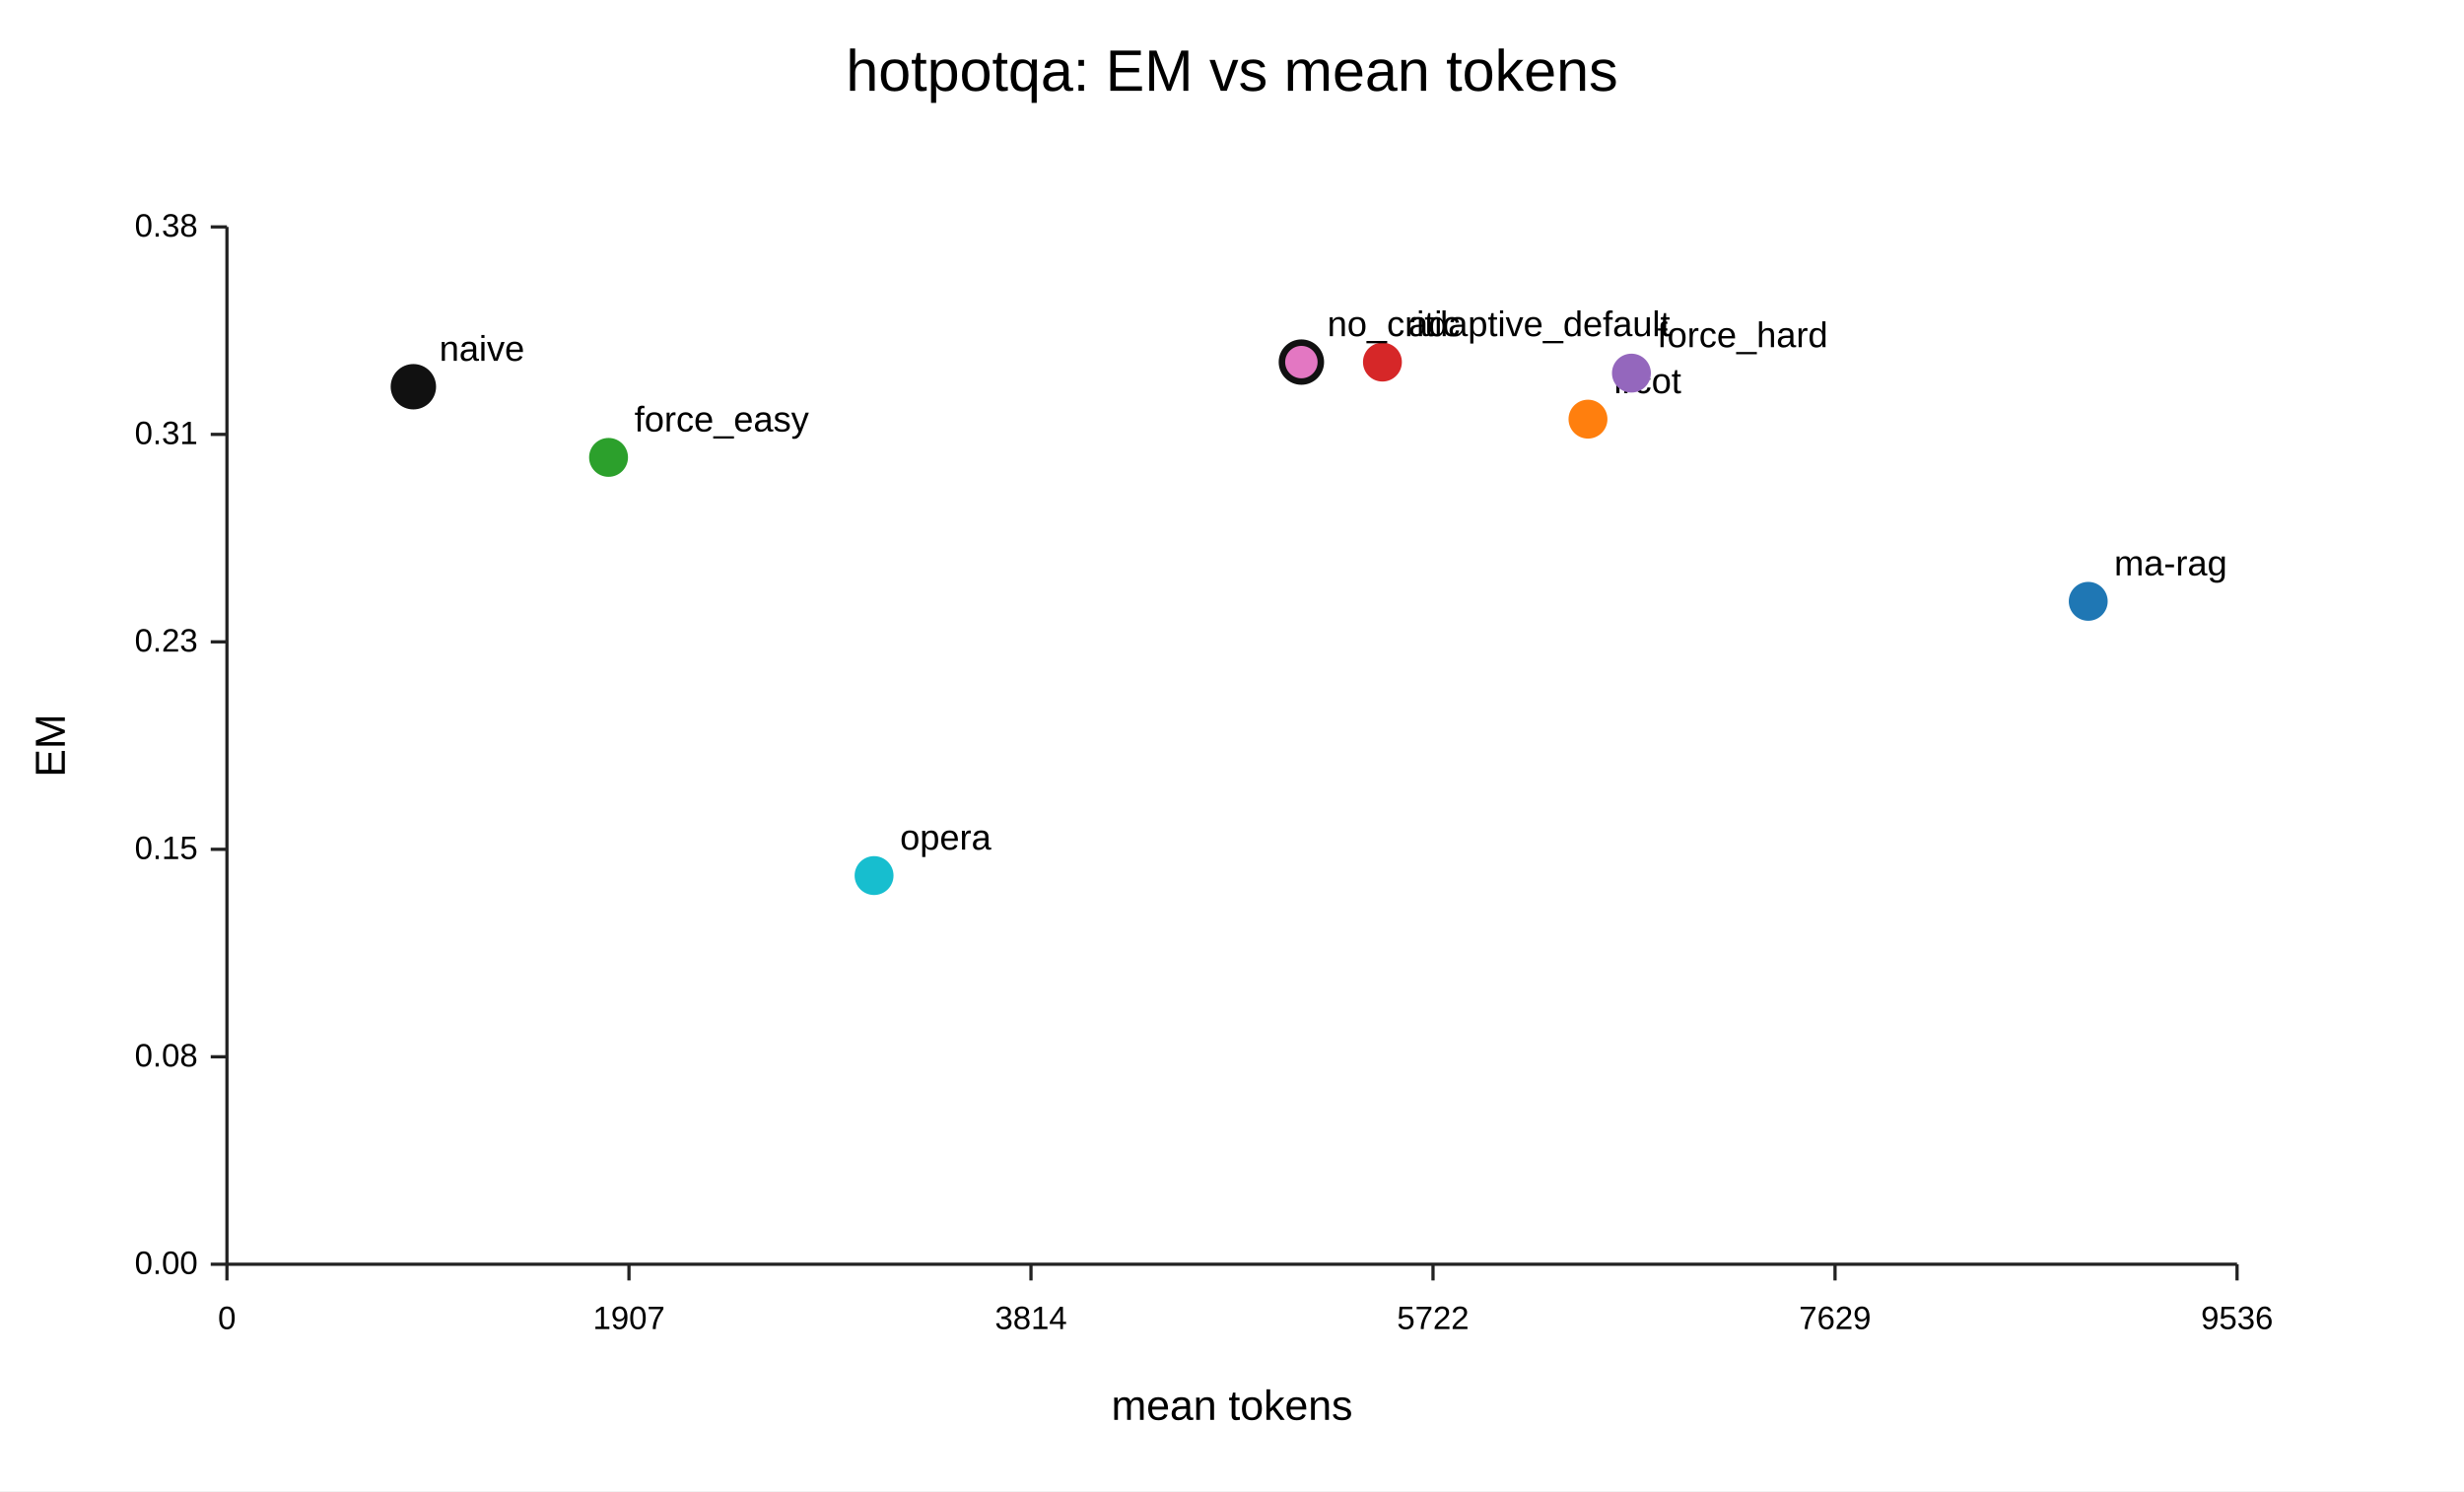
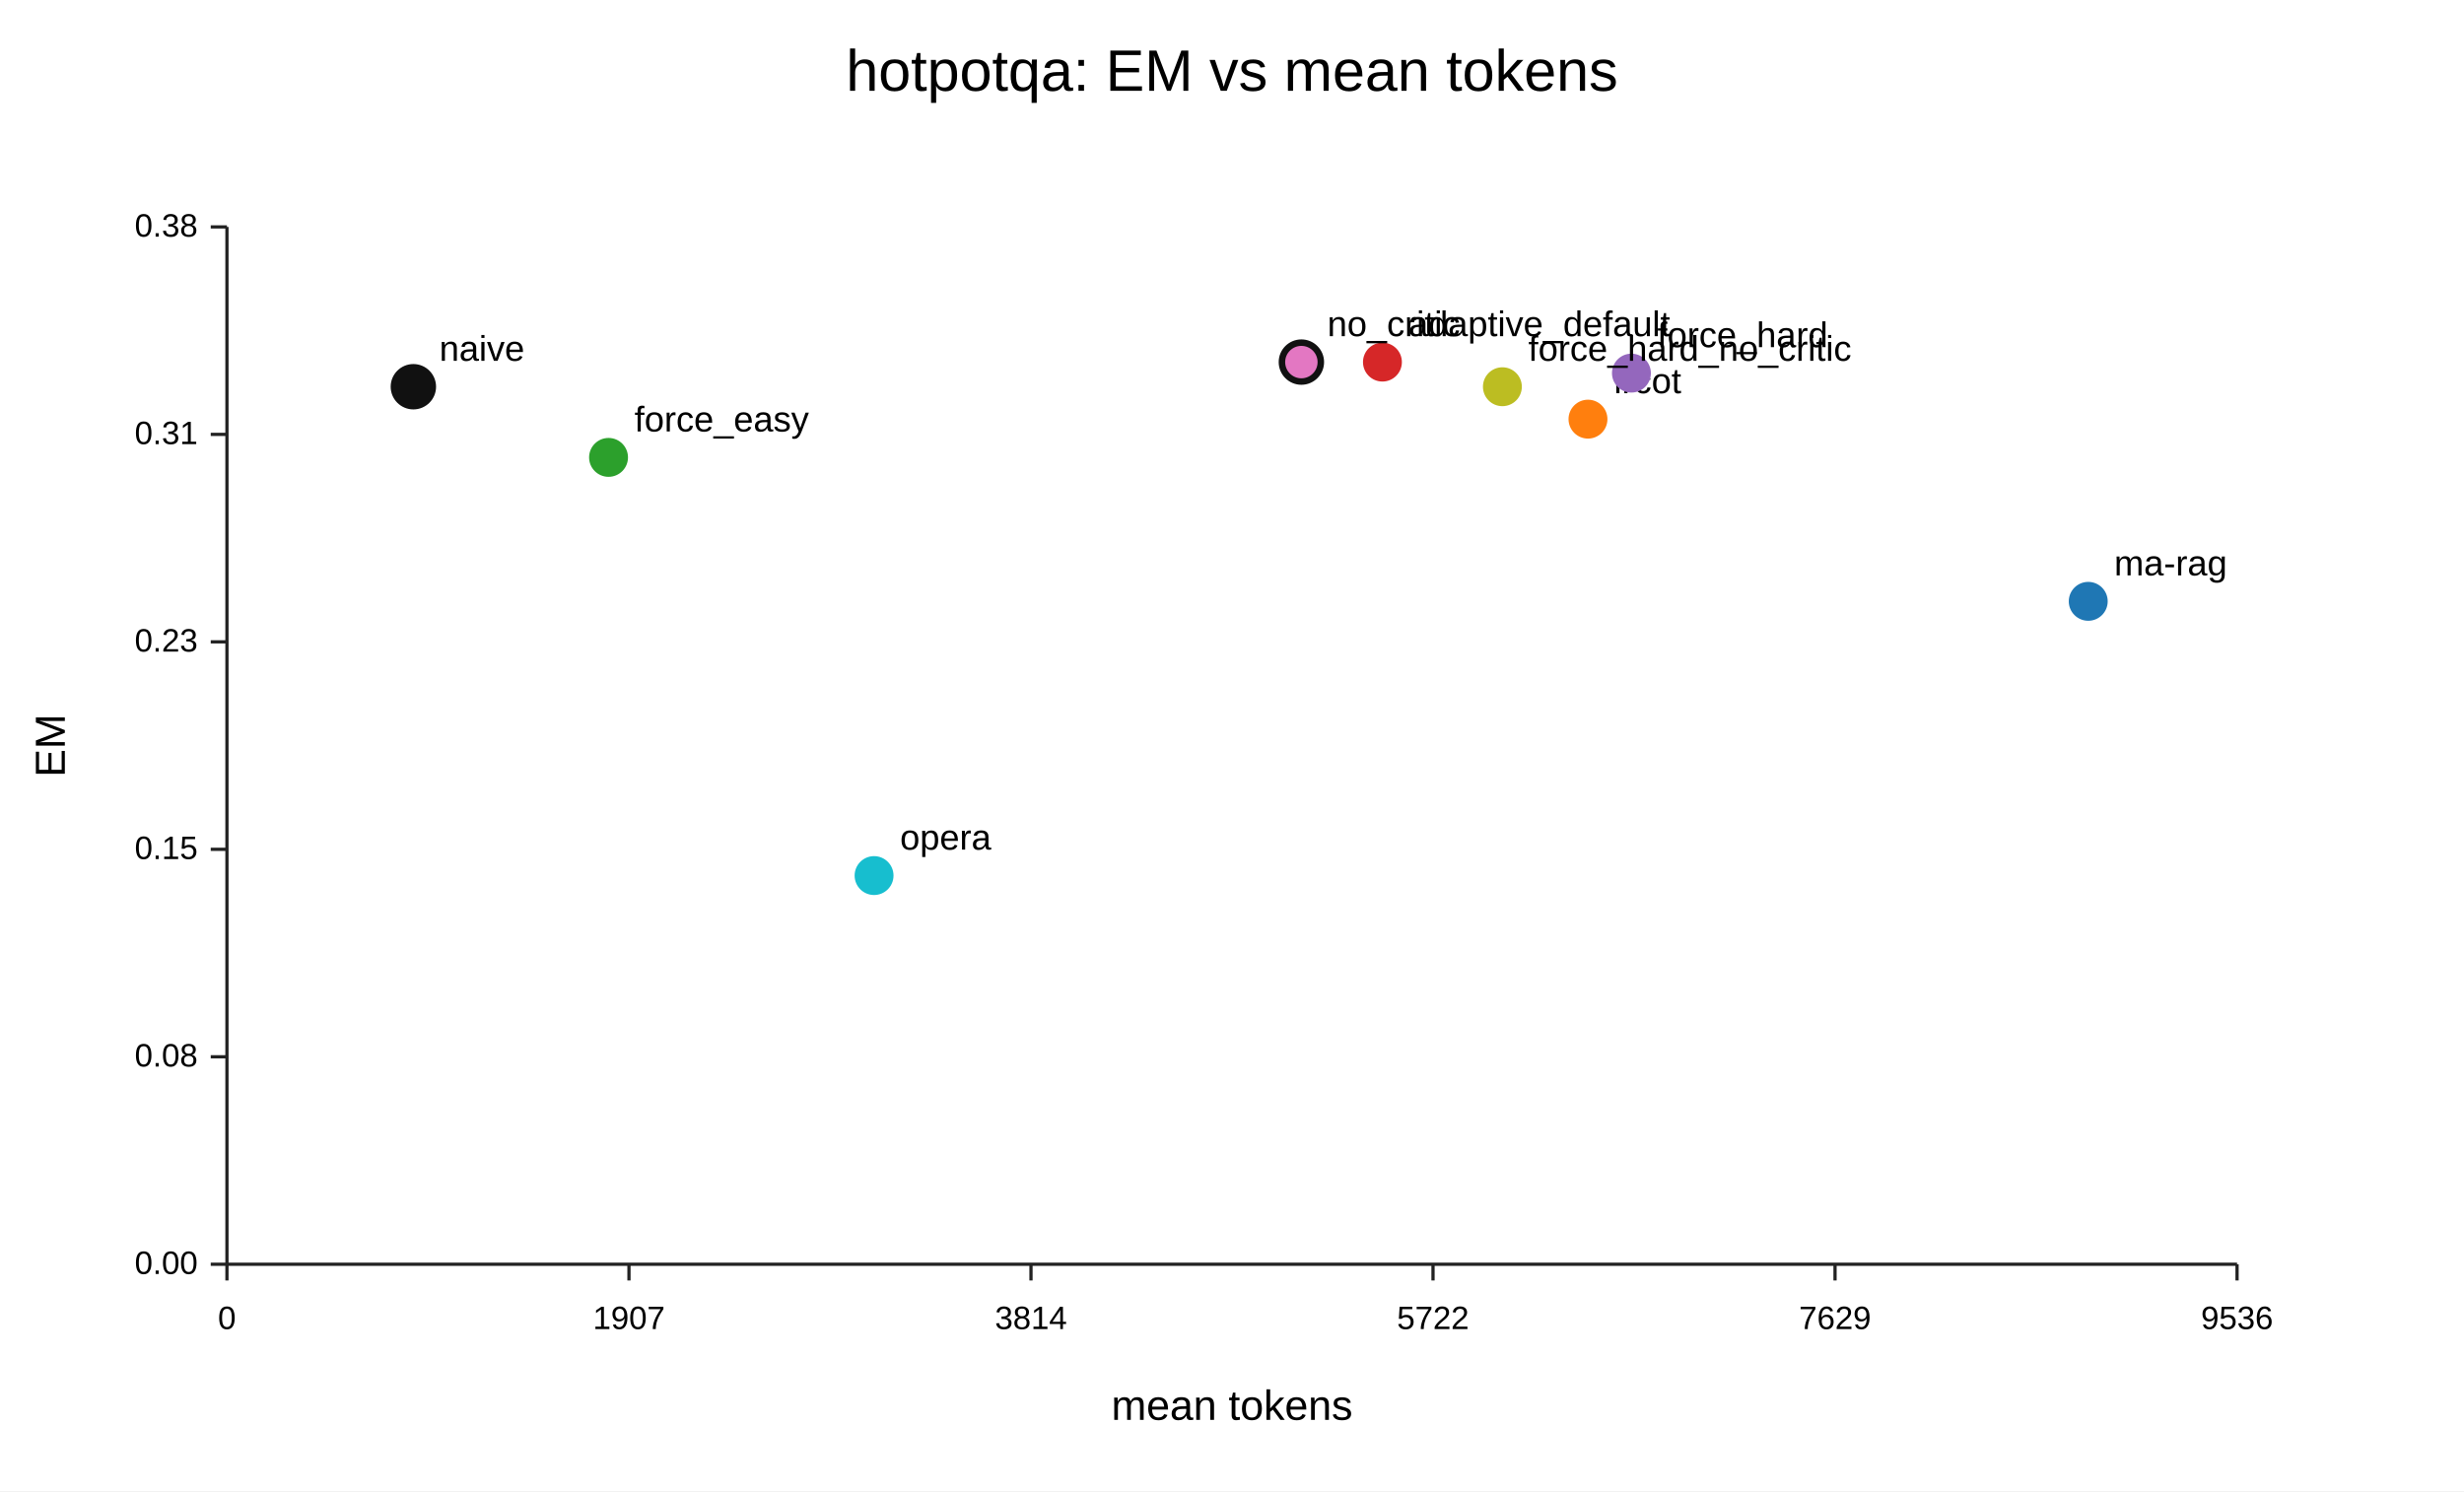
<svg xmlns="http://www.w3.org/2000/svg" width="760" height="460" viewBox="0 0 760 460">
  <rect width="100%" height="100%" fill="white" />
  <text x="380.0" y="28" text-anchor="middle" font-family="Arial" font-size="18">hotpotqa: EM vs mean tokens</text>
  <line x1="70" y1="390" x2="690" y2="390" stroke="#222" />
  <line x1="70" y1="390" x2="70" y2="70" stroke="#222" />
  <text x="380.0" y="438" text-anchor="middle" font-family="Arial" font-size="13">mean tokens</text>
  <text transform="translate(20 230.0) rotate(-90)" text-anchor="middle" font-family="Arial" font-size="13">EM</text>
  <line x1="70.0" y1="390" x2="70.0" y2="395" stroke="#222" />
  <text x="70.0" y="410" text-anchor="middle" font-family="Arial" font-size="10">0</text>
  <line x1="65" y1="390.0" x2="70" y2="390.0" stroke="#222" />
  <text x="61" y="393.0" text-anchor="end" font-family="Arial" font-size="10">0.00</text>
  <line x1="194.0" y1="390" x2="194.0" y2="395" stroke="#222" />
  <text x="194.0" y="410" text-anchor="middle" font-family="Arial" font-size="10">1907</text>
  <line x1="65" y1="326.0" x2="70" y2="326.0" stroke="#222" />
  <text x="61" y="329.0" text-anchor="end" font-family="Arial" font-size="10">0.08</text>
  <line x1="318.0" y1="390" x2="318.0" y2="395" stroke="#222" />
  <text x="318.0" y="410" text-anchor="middle" font-family="Arial" font-size="10">3814</text>
  <line x1="65" y1="262.0" x2="70" y2="262.0" stroke="#222" />
  <text x="61" y="265.0" text-anchor="end" font-family="Arial" font-size="10">0.15</text>
  <line x1="442.0" y1="390" x2="442.0" y2="395" stroke="#222" />
  <text x="442.0" y="410" text-anchor="middle" font-family="Arial" font-size="10">5722</text>
  <line x1="65" y1="198.0" x2="70" y2="198.0" stroke="#222" />
  <text x="61" y="201.0" text-anchor="end" font-family="Arial" font-size="10">0.23</text>
  <line x1="566.0" y1="390" x2="566.0" y2="395" stroke="#222" />
  <text x="566.0" y="410" text-anchor="middle" font-family="Arial" font-size="10">7629</text>
  <line x1="65" y1="134.0" x2="70" y2="134.0" stroke="#222" />
  <text x="61" y="137.0" text-anchor="end" font-family="Arial" font-size="10">0.31</text>
  <line x1="690.0" y1="390" x2="690.0" y2="395" stroke="#222" />
  <text x="690.0" y="410" text-anchor="middle" font-family="Arial" font-size="10">9536</text>
  <line x1="65" y1="70.0" x2="70" y2="70.0" stroke="#222" />
  <text x="61" y="73.0" text-anchor="end" font-family="Arial" font-size="10">0.38</text>
  <circle cx="127.5" cy="119.3" r="6" fill="#111111" stroke="#111111" stroke-width="2" />
  <text x="135.5" y="111.3" font-family="Arial" font-size="11">naive</text>
  <circle cx="489.8" cy="129.3" r="6" fill="#ff7f0e" stroke="none" stroke-width="2" />
  <text x="497.8" y="121.3" font-family="Arial" font-size="11">ircot</text>
  <circle cx="269.6" cy="270.1" r="6" fill="#17becf" stroke="none" stroke-width="2" />
  <text x="277.6" y="262.1" font-family="Arial" font-size="11">opera</text>
  <circle cx="644.1" cy="185.5" r="6" fill="#1f77b4" stroke="none" stroke-width="2" />
  <text x="652.1" y="177.5" font-family="Arial" font-size="11">ma-rag</text>
  <circle cx="426.4" cy="111.7" r="6" fill="#d62728" stroke="none" stroke-width="2" />
  <text x="434.4" y="103.7" font-family="Arial" font-size="11">adaptive_default</text>
  <circle cx="187.7" cy="141.1" r="6" fill="#2ca02c" stroke="none" stroke-width="2" />
  <text x="195.7" y="133.1" font-family="Arial" font-size="11">force_easy</text>
  <circle cx="503.2" cy="115.1" r="6" fill="#9467bd" stroke="none" stroke-width="2" />
  <text x="511.2" y="107.1" font-family="Arial" font-size="11">force_hard</text>
  <circle cx="401.4" cy="111.7" r="6" fill="#e377c2" stroke="#111111" stroke-width="2" />
  <text x="409.4" y="103.7" font-family="Arial" font-size="11">no_critic</text>
+   <circle cx="463.4" cy="119.3" r="6" fill="#bcbd22" stroke="none" stroke-width="2" />
+   <text x="471.4" y="111.3" font-family="Arial" font-size="11">force_hard_no_critic</text>
</svg>
